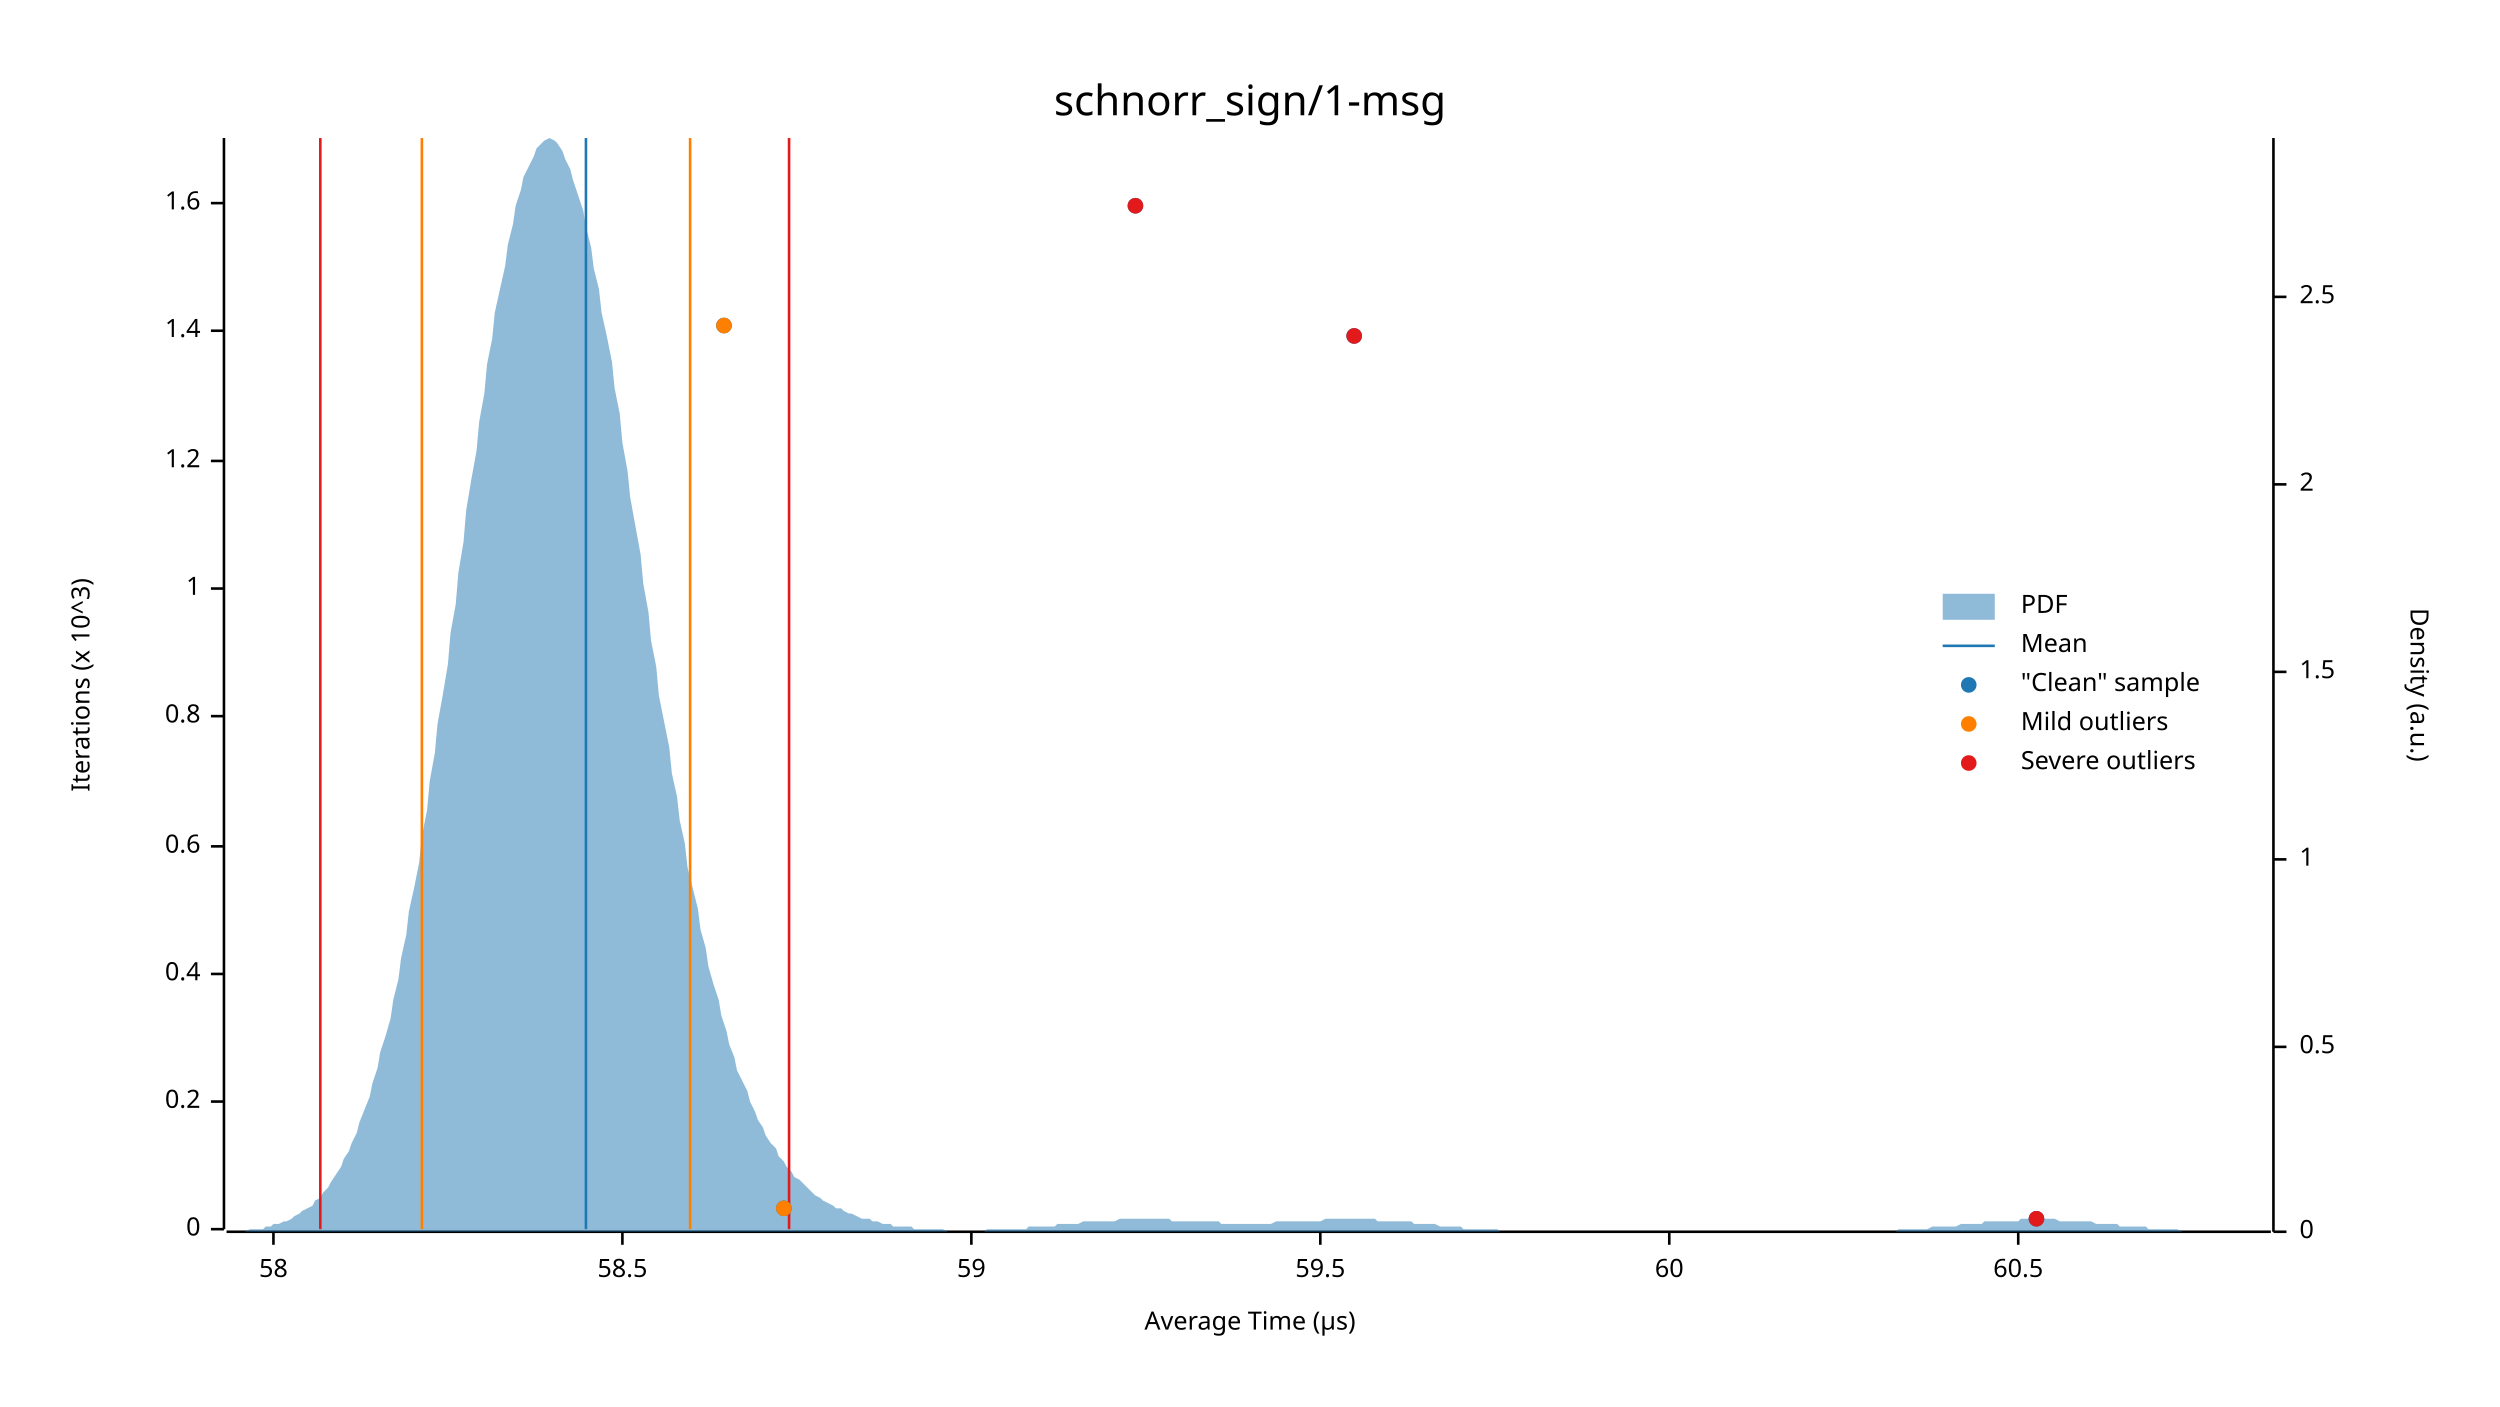
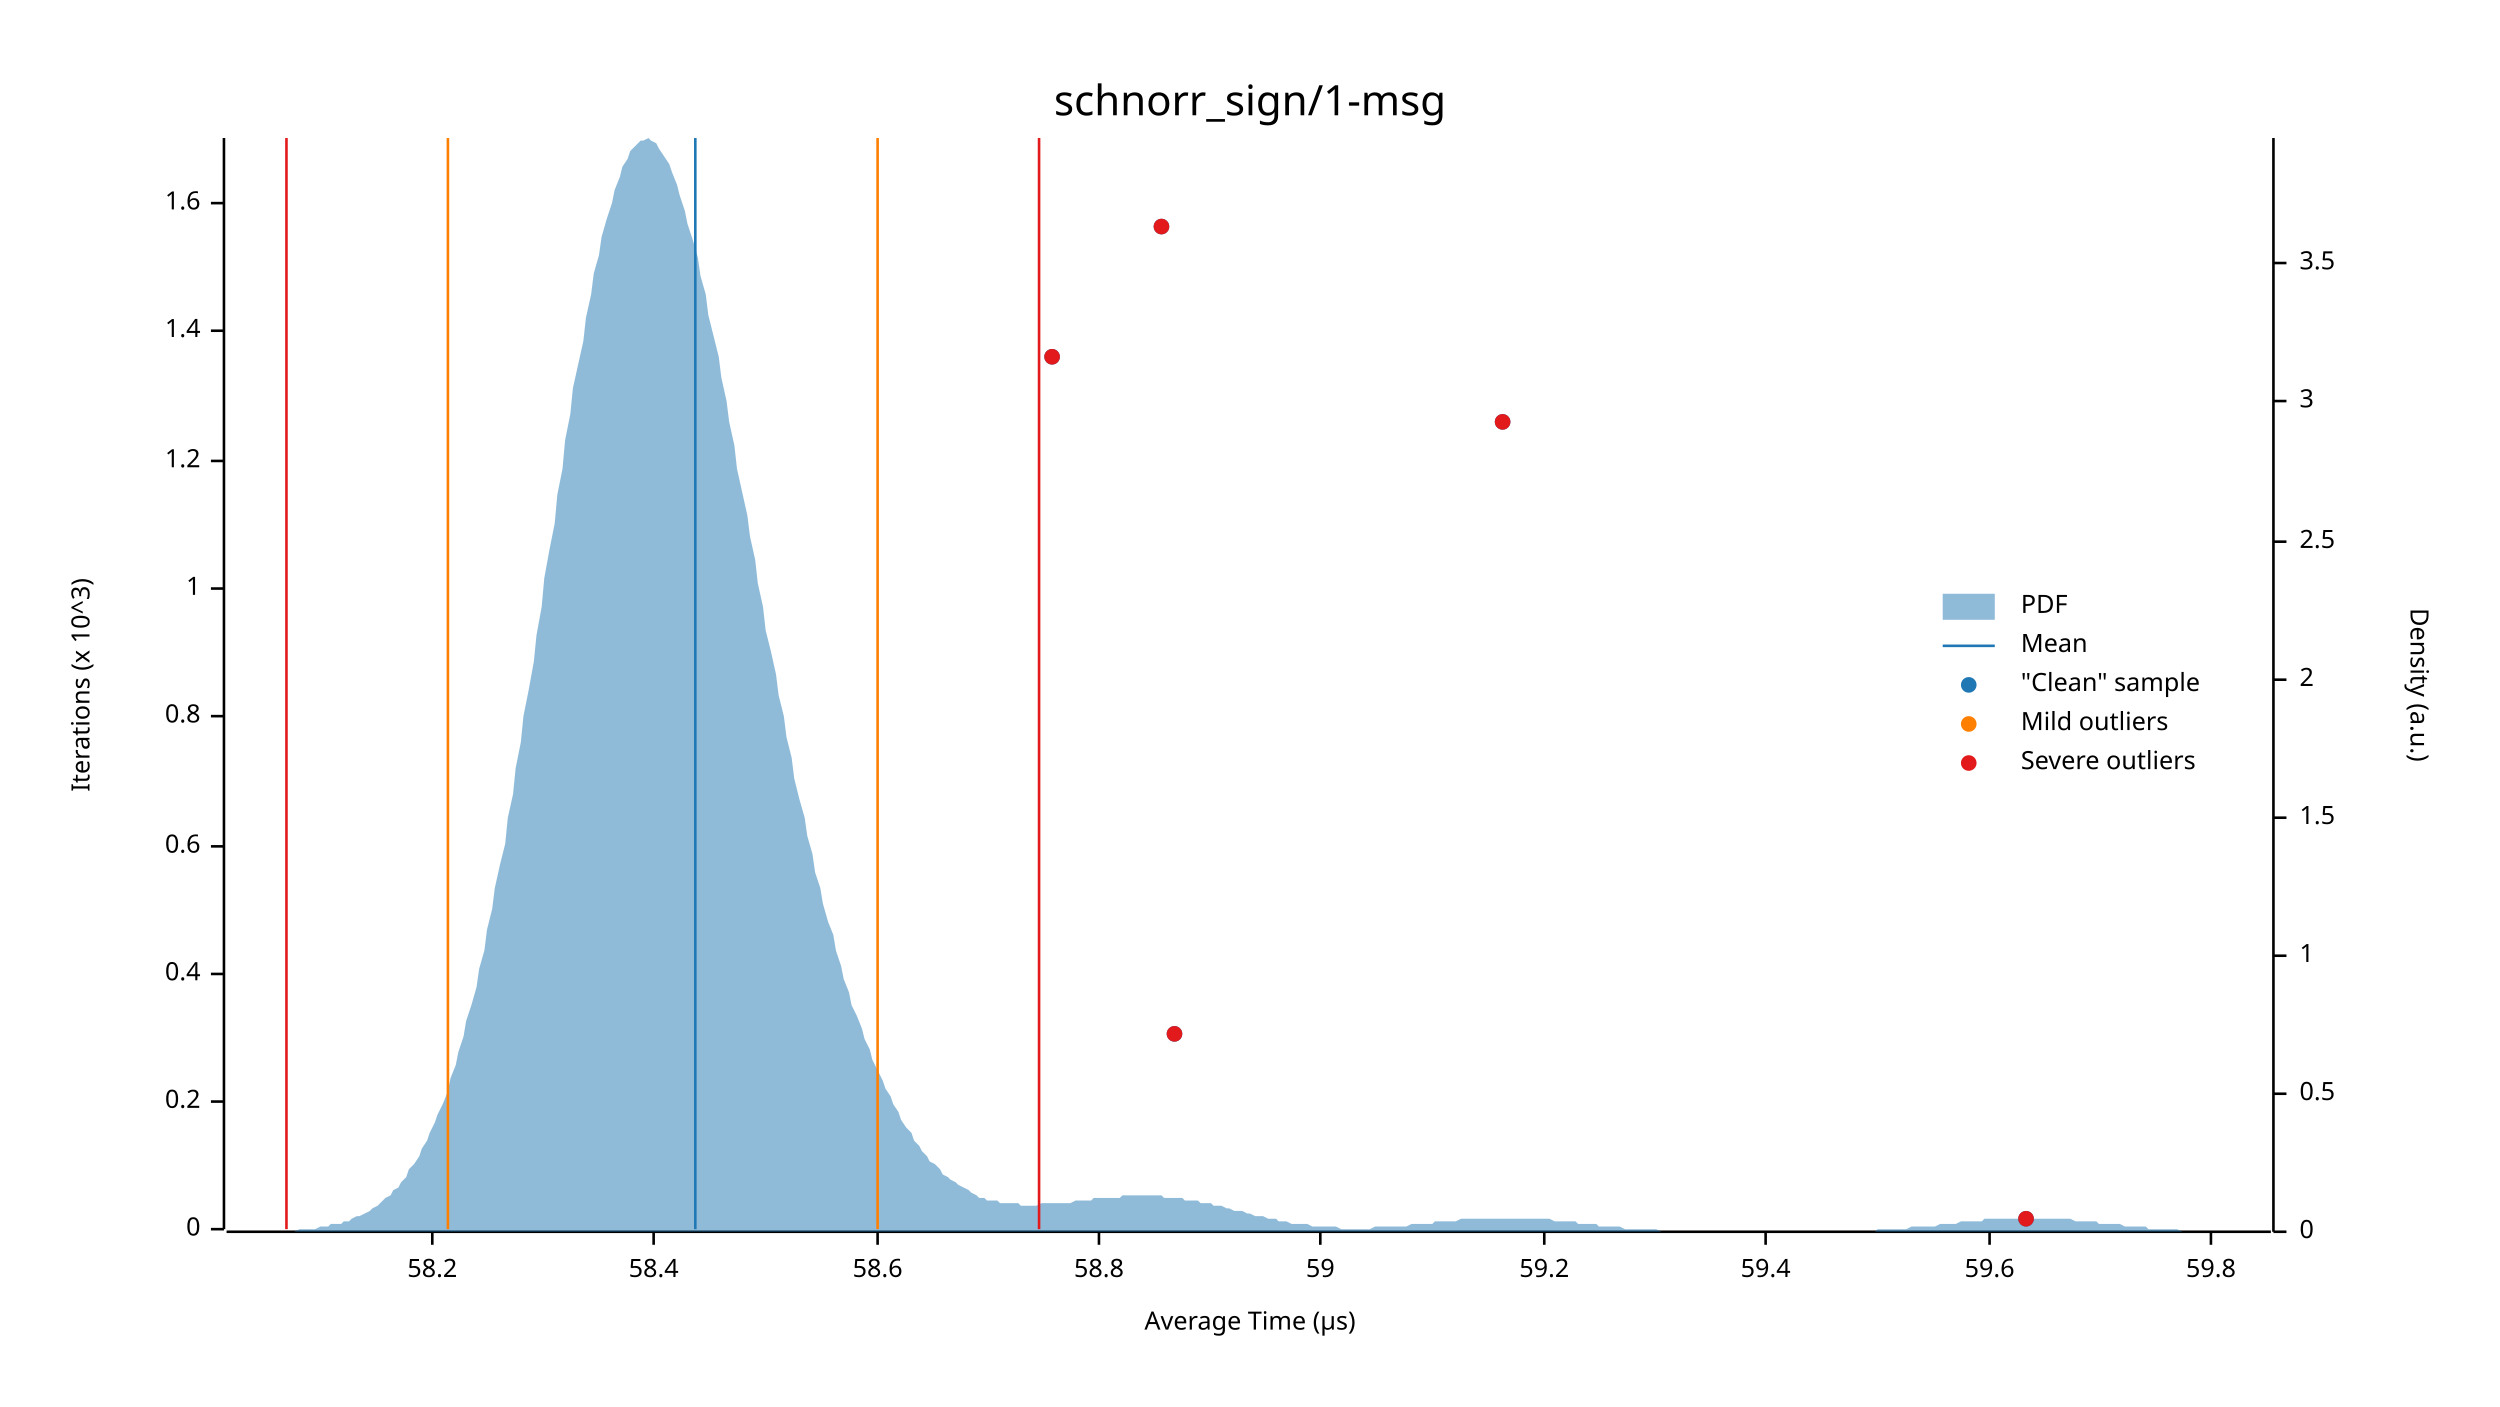
<svg xmlns="http://www.w3.org/2000/svg" width="960" height="540" viewBox="0 0 960 540">
  <text x="480" y="32" dy="0.76em" text-anchor="middle" font-family="sans-serif" font-size="16.129" opacity="1" fill="#000000">
schnorr_sign/1-msg
</text>
  <text x="27" y="263" dy="0.76em" text-anchor="middle" font-family="sans-serif" font-size="9.677" opacity="1" fill="#000000" transform="rotate(270, 27, 263)">
Iterations (x 10^3)
</text>
  <text x="480" y="513" dy="-0.5ex" text-anchor="middle" font-family="sans-serif" font-size="9.677" opacity="1" fill="#000000">
Average Time (µs)
</text>
  <polyline fill="none" opacity="1" stroke="#000000" stroke-width="1" points="86,53 86,472 " />
  <text x="77" y="472" dy="0.5ex" text-anchor="end" font-family="sans-serif" font-size="9.677" opacity="1" fill="#000000">
0
</text>
  <polyline fill="none" opacity="1" stroke="#000000" stroke-width="1" points="81,472 86,472 " />
  <text x="77" y="423" dy="0.5ex" text-anchor="end" font-family="sans-serif" font-size="9.677" opacity="1" fill="#000000">
0.2
</text>
  <polyline fill="none" opacity="1" stroke="#000000" stroke-width="1" points="81,423 86,423 " />
  <text x="77" y="374" dy="0.5ex" text-anchor="end" font-family="sans-serif" font-size="9.677" opacity="1" fill="#000000">
0.4
</text>
  <polyline fill="none" opacity="1" stroke="#000000" stroke-width="1" points="81,374 86,374 " />
  <text x="77" y="325" dy="0.5ex" text-anchor="end" font-family="sans-serif" font-size="9.677" opacity="1" fill="#000000">
0.6
</text>
  <polyline fill="none" opacity="1" stroke="#000000" stroke-width="1" points="81,325 86,325 " />
  <text x="77" y="275" dy="0.5ex" text-anchor="end" font-family="sans-serif" font-size="9.677" opacity="1" fill="#000000">
0.8
</text>
  <polyline fill="none" opacity="1" stroke="#000000" stroke-width="1" points="81,275 86,275 " />
  <text x="77" y="226" dy="0.5ex" text-anchor="end" font-family="sans-serif" font-size="9.677" opacity="1" fill="#000000">
1
</text>
  <polyline fill="none" opacity="1" stroke="#000000" stroke-width="1" points="81,226 86,226 " />
  <text x="77" y="177" dy="0.5ex" text-anchor="end" font-family="sans-serif" font-size="9.677" opacity="1" fill="#000000">
1.2
</text>
  <polyline fill="none" opacity="1" stroke="#000000" stroke-width="1" points="81,177 86,177 " />
  <text x="77" y="127" dy="0.5ex" text-anchor="end" font-family="sans-serif" font-size="9.677" opacity="1" fill="#000000">
1.4
</text>
  <polyline fill="none" opacity="1" stroke="#000000" stroke-width="1" points="81,127 86,127 " />
  <text x="77" y="78" dy="0.5ex" text-anchor="end" font-family="sans-serif" font-size="9.677" opacity="1" fill="#000000">
1.6
</text>
  <polyline fill="none" opacity="1" stroke="#000000" stroke-width="1" points="81,78 86,78 " />
  <polyline fill="none" opacity="1" stroke="#000000" stroke-width="1" points="87,473 872,473 " />
-   <text x="105" y="483" dy="0.76em" text-anchor="middle" font-family="sans-serif" font-size="9.677" opacity="1" fill="#000000">
- 58
+   <text x="166" y="483" dy="0.76em" text-anchor="middle" font-family="sans-serif" font-size="9.677" opacity="1" fill="#000000">
+ 58.2
</text>
-   <polyline fill="none" opacity="1" stroke="#000000" stroke-width="1" points="105,473 105,478 " />
-   <text x="239" y="483" dy="0.76em" text-anchor="middle" font-family="sans-serif" font-size="9.677" opacity="1" fill="#000000">
- 58.5
+   <polyline fill="none" opacity="1" stroke="#000000" stroke-width="1" points="166,473 166,478 " />
+   <text x="251" y="483" dy="0.76em" text-anchor="middle" font-family="sans-serif" font-size="9.677" opacity="1" fill="#000000">
+ 58.4
</text>
-   <polyline fill="none" opacity="1" stroke="#000000" stroke-width="1" points="239,473 239,478 " />
-   <text x="373" y="483" dy="0.76em" text-anchor="middle" font-family="sans-serif" font-size="9.677" opacity="1" fill="#000000">
+   <polyline fill="none" opacity="1" stroke="#000000" stroke-width="1" points="251,473 251,478 " />
+   <text x="337" y="483" dy="0.76em" text-anchor="middle" font-family="sans-serif" font-size="9.677" opacity="1" fill="#000000">
+ 58.6
+ </text>
+   <polyline fill="none" opacity="1" stroke="#000000" stroke-width="1" points="337,473 337,478 " />
+   <text x="422" y="483" dy="0.76em" text-anchor="middle" font-family="sans-serif" font-size="9.677" opacity="1" fill="#000000">
+ 58.8
+ </text>
+   <polyline fill="none" opacity="1" stroke="#000000" stroke-width="1" points="422,473 422,478 " />
+   <text x="507" y="483" dy="0.76em" text-anchor="middle" font-family="sans-serif" font-size="9.677" opacity="1" fill="#000000">
59
</text>
-   <polyline fill="none" opacity="1" stroke="#000000" stroke-width="1" points="373,473 373,478 " />
-   <text x="507" y="483" dy="0.76em" text-anchor="middle" font-family="sans-serif" font-size="9.677" opacity="1" fill="#000000">
- 59.5
+   <polyline fill="none" opacity="1" stroke="#000000" stroke-width="1" points="507,473 507,478 " />
+   <text x="593" y="483" dy="0.76em" text-anchor="middle" font-family="sans-serif" font-size="9.677" opacity="1" fill="#000000">
+ 59.2
</text>
-   <polyline fill="none" opacity="1" stroke="#000000" stroke-width="1" points="507,473 507,478 " />
-   <text x="641" y="483" dy="0.76em" text-anchor="middle" font-family="sans-serif" font-size="9.677" opacity="1" fill="#000000">
- 60
+   <polyline fill="none" opacity="1" stroke="#000000" stroke-width="1" points="593,473 593,478 " />
+   <text x="678" y="483" dy="0.76em" text-anchor="middle" font-family="sans-serif" font-size="9.677" opacity="1" fill="#000000">
+ 59.4
</text>
-   <polyline fill="none" opacity="1" stroke="#000000" stroke-width="1" points="641,473 641,478 " />
-   <text x="775" y="483" dy="0.76em" text-anchor="middle" font-family="sans-serif" font-size="9.677" opacity="1" fill="#000000">
- 60.5
+   <polyline fill="none" opacity="1" stroke="#000000" stroke-width="1" points="678,473 678,478 " />
+   <text x="764" y="483" dy="0.76em" text-anchor="middle" font-family="sans-serif" font-size="9.677" opacity="1" fill="#000000">
+ 59.6
</text>
-   <polyline fill="none" opacity="1" stroke="#000000" stroke-width="1" points="775,473 775,478 " />
+   <polyline fill="none" opacity="1" stroke="#000000" stroke-width="1" points="764,473 764,478 " />
+   <text x="849" y="483" dy="0.76em" text-anchor="middle" font-family="sans-serif" font-size="9.677" opacity="1" fill="#000000">
+ 59.8
+ </text>
+   <polyline fill="none" opacity="1" stroke="#000000" stroke-width="1" points="849,473 849,478 " />
  <text x="933" y="263" dy="0.76em" text-anchor="middle" font-family="sans-serif" font-size="9.677" opacity="1" fill="#000000" transform="rotate(90, 933, 263)">
Density (a.u.)
</text>
  <polyline fill="none" opacity="1" stroke="#000000" stroke-width="1" points="873,53 873,473 " />
  <text x="883" y="473" dy="0.5ex" text-anchor="start" font-family="sans-serif" font-size="9.677" opacity="1" fill="#000000">
0
</text>
  <polyline fill="none" opacity="1" stroke="#000000" stroke-width="1" points="873,473 878,473 " />
-   <text x="883" y="402" dy="0.5ex" text-anchor="start" font-family="sans-serif" font-size="9.677" opacity="1" fill="#000000">
+   <text x="883" y="420" dy="0.5ex" text-anchor="start" font-family="sans-serif" font-size="9.677" opacity="1" fill="#000000">
0.5
</text>
-   <polyline fill="none" opacity="1" stroke="#000000" stroke-width="1" points="873,402 878,402 " />
-   <text x="883" y="330" dy="0.5ex" text-anchor="start" font-family="sans-serif" font-size="9.677" opacity="1" fill="#000000">
+   <polyline fill="none" opacity="1" stroke="#000000" stroke-width="1" points="873,420 878,420 " />
+   <text x="883" y="367" dy="0.5ex" text-anchor="start" font-family="sans-serif" font-size="9.677" opacity="1" fill="#000000">
1
</text>
-   <polyline fill="none" opacity="1" stroke="#000000" stroke-width="1" points="873,330 878,330 " />
-   <text x="883" y="258" dy="0.5ex" text-anchor="start" font-family="sans-serif" font-size="9.677" opacity="1" fill="#000000">
+   <polyline fill="none" opacity="1" stroke="#000000" stroke-width="1" points="873,367 878,367 " />
+   <text x="883" y="314" dy="0.5ex" text-anchor="start" font-family="sans-serif" font-size="9.677" opacity="1" fill="#000000">
1.5
</text>
-   <polyline fill="none" opacity="1" stroke="#000000" stroke-width="1" points="873,258 878,258 " />
-   <text x="883" y="186" dy="0.5ex" text-anchor="start" font-family="sans-serif" font-size="9.677" opacity="1" fill="#000000">
+   <polyline fill="none" opacity="1" stroke="#000000" stroke-width="1" points="873,314 878,314 " />
+   <text x="883" y="261" dy="0.5ex" text-anchor="start" font-family="sans-serif" font-size="9.677" opacity="1" fill="#000000">
2
</text>
-   <polyline fill="none" opacity="1" stroke="#000000" stroke-width="1" points="873,186 878,186 " />
-   <text x="883" y="114" dy="0.5ex" text-anchor="start" font-family="sans-serif" font-size="9.677" opacity="1" fill="#000000">
+   <polyline fill="none" opacity="1" stroke="#000000" stroke-width="1" points="873,261 878,261 " />
+   <text x="883" y="208" dy="0.5ex" text-anchor="start" font-family="sans-serif" font-size="9.677" opacity="1" fill="#000000">
2.5
</text>
-   <polyline fill="none" opacity="1" stroke="#000000" stroke-width="1" points="873,114 878,114 " />
-   <polygon opacity="0.5" fill="#1F78B4" points="87,473 88,473 90,473 91,473 93,473 94,473 96,472 98,472 99,472 101,472 102,471 104,471 105,470 107,470 109,469 110,469 112,468 113,467 115,466 116,465 118,464 120,463 121,461 123,460 124,458 126,456 127,454 129,451 131,448 132,445 134,442 135,439 137,435 138,431 140,426 142,421 143,416 145,410 146,404 148,398 150,391 151,384 153,376 154,368 156,359 157,350 159,341 161,331 162,321 164,311 165,300 167,289 168,278 170,267 172,255 173,243 175,232 176,220 178,208 179,196 181,184 183,173 184,162 186,151 187,140 189,130 190,120 192,111 194,102 195,94 197,86 198,79 200,73 201,68 203,64 205,60 206,57 208,55 209,54 211,53 213,54 214,55 216,58 217,61 219,65 220,69 222,75 224,81 225,87 227,95 228,103 230,111 231,120 233,129 235,139 236,149 238,159 239,170 241,181 242,191 244,202 246,213 247,224 249,235 250,246 252,256 253,267 255,277 257,287 258,297 260,306 261,315 263,324 264,333 266,341 268,349 269,357 271,364 272,371 274,378 276,384 277,390 279,396 280,401 282,406 283,411 285,415 287,419 288,423 290,427 291,430 293,433 294,436 296,439 298,441 299,444 301,446 302,448 304,450 305,452 307,453 309,455 310,456 312,458 313,459 315,460 316,461 318,462 320,463 321,464 323,464 324,465 326,466 327,466 329,467 331,468 332,468 334,468 335,469 337,469 339,470 340,470 342,470 343,471 345,471 346,471 348,471 350,471 351,472 353,472 354,472 356,472 357,472 359,472 361,472 362,472 364,473 365,473 367,473 368,473 370,473 372,473 373,473 375,473 376,473 378,473 379,472 381,472 383,472 384,472 386,472 387,472 389,472 391,472 392,472 394,472 395,471 397,471 398,471 400,471 402,471 403,471 405,471 406,470 408,470 409,470 411,470 413,470 414,470 416,469 417,469 419,469 420,469 422,469 424,469 425,469 427,469 428,469 430,468 431,468 433,468 435,468 436,468 438,468 439,468 441,468 442,468 444,468 446,468 447,468 449,468 450,469 452,469 454,469 455,469 457,469 458,469 460,469 461,469 463,469 465,469 466,469 468,469 469,470 471,470 472,470 474,470 476,470 477,470 479,470 480,470 482,470 483,470 485,470 487,470 488,470 490,469 491,469 493,469 494,469 496,469 498,469 499,469 501,469 502,469 504,469 505,469 507,469 509,468 510,468 512,468 513,468 515,468 517,468 518,468 520,468 521,468 523,468 524,468 526,468 528,468 529,469 531,469 532,469 534,469 535,469 537,469 539,469 540,469 542,469 543,470 545,470 546,470 548,470 550,470 551,470 553,471 554,471 556,471 557,471 559,471 561,471 562,472 564,472 565,472 567,472 568,472 570,472 572,472 573,472 575,472 576,473 578,473 580,473 581,473 583,473 584,473 586,473 587,473 589,473 591,473 592,473 594,473 595,473 597,473 598,473 600,473 602,473 603,473 605,473 606,473 608,473 609,473 611,473 613,473 614,473 616,473 617,473 619,473 620,473 622,473 624,473 625,473 627,473 628,473 630,473 632,473 633,473 635,473 636,473 638,473 639,473 641,473 643,473 644,473 646,473 647,473 649,473 650,473 652,473 654,473 655,473 657,473 658,473 660,473 661,473 663,473 665,473 666,473 668,473 669,473 671,473 672,473 674,473 676,473 677,473 679,473 680,473 682,473 683,473 685,473 687,473 688,473 690,473 691,473 693,473 695,473 696,473 698,473 699,473 701,473 702,473 704,473 706,473 707,473 709,473 710,473 712,473 713,473 715,473 717,473 718,473 720,473 721,473 723,473 724,473 726,473 728,473 729,472 731,472 732,472 734,472 735,472 737,472 739,472 740,472 742,471 743,471 745,471 746,471 748,471 750,471 751,471 753,470 754,470 756,470 758,470 759,470 761,470 762,469 764,469 765,469 767,469 769,469 770,469 772,469 773,469 775,469 776,468 778,468 780,468 781,468 783,468 784,468 786,468 787,468 789,468 791,469 792,469 794,469 795,469 797,469 798,469 800,469 802,469 803,469 805,470 806,470 808,470 809,470 811,470 813,470 814,471 816,471 817,471 819,471 821,471 822,471 824,471 825,472 827,472 828,472 830,472 832,472 833,472 835,472 836,472 838,473 839,473 841,473 843,473 844,473 846,473 847,473 849,473 850,473 852,473 854,473 855,473 857,473 858,473 860,473 861,473 863,473 865,473 866,473 868,473 869,473 871,473 873,473 873,473 87,473 " />
-   <polyline fill="none" opacity="1" stroke="#1F78B4" stroke-width="1" points="225,472 225,53 " />
-   <polyline fill="none" opacity="1" stroke="#FF7F00" stroke-width="1" points="162,472 162,53 " />
-   <polyline fill="none" opacity="1" stroke="#FF7F00" stroke-width="1" points="265,472 265,53 " />
-   <polyline fill="none" opacity="1" stroke="#E31A1C" stroke-width="1" points="123,472 123,53 " />
-   <polyline fill="none" opacity="1" stroke="#E31A1C" stroke-width="1" points="303,472 303,53 " />
-   <circle cx="782" cy="468" r="3" opacity="1" fill="#1F78B4" stroke="none" stroke-width="1" />
-   <circle cx="301" cy="464" r="3" opacity="1" fill="#1F78B4" stroke="none" stroke-width="1" />
-   <circle cx="520" cy="129" r="3" opacity="1" fill="#1F78B4" stroke="none" stroke-width="1" />
-   <circle cx="278" cy="125" r="3" opacity="1" fill="#1F78B4" stroke="none" stroke-width="1" />
-   <circle cx="436" cy="79" r="3" opacity="1" fill="#1F78B4" stroke="none" stroke-width="1" />
-   <circle cx="301" cy="464" r="3" opacity="1" fill="#FF7F00" stroke="none" stroke-width="1" />
-   <circle cx="278" cy="125" r="3" opacity="1" fill="#FF7F00" stroke="none" stroke-width="1" />
-   <circle cx="782" cy="468" r="3" opacity="1" fill="#E31A1C" stroke="none" stroke-width="1" />
-   <circle cx="520" cy="129" r="3" opacity="1" fill="#E31A1C" stroke="none" stroke-width="1" />
-   <circle cx="436" cy="79" r="3" opacity="1" fill="#E31A1C" stroke="none" stroke-width="1" />
+   <polyline fill="none" opacity="1" stroke="#000000" stroke-width="1" points="873,208 878,208 " />
+   <text x="883" y="154" dy="0.5ex" text-anchor="start" font-family="sans-serif" font-size="9.677" opacity="1" fill="#000000">
+ 3
+ </text>
+   <polyline fill="none" opacity="1" stroke="#000000" stroke-width="1" points="873,154 878,154 " />
+   <text x="883" y="101" dy="0.5ex" text-anchor="start" font-family="sans-serif" font-size="9.677" opacity="1" fill="#000000">
+ 3.5
+ </text>
+   <polyline fill="none" opacity="1" stroke="#000000" stroke-width="1" points="873,101 878,101 " />
+   <polygon opacity="0.5" fill="#1F78B4" points="87,473 88,473 90,473 91,473 93,473 94,473 96,473 98,473 99,473 101,473 102,473 104,473 105,473 107,473 109,473 110,473 112,473 113,473 115,472 116,472 118,472 120,472 121,472 123,471 124,471 126,471 127,470 129,470 131,470 132,469 134,469 135,468 137,467 138,467 140,466 142,465 143,464 145,463 146,462 148,460 150,459 151,457 153,456 154,454 156,452 157,449 159,447 161,444 162,441 164,438 165,435 167,431 168,428 170,424 172,419 173,414 175,409 176,404 178,398 179,392 181,386 183,379 184,372 186,365 187,357 189,349 190,341 192,332 194,324 195,314 197,305 198,295 200,285 201,275 203,265 205,254 206,244 208,233 209,222 211,211 213,201 214,190 216,180 217,169 219,159 220,149 222,140 224,131 225,122 227,113 228,105 230,98 231,91 233,84 235,78 236,73 238,68 239,64 241,61 242,58 244,56 246,54 247,54 249,53 250,54 252,55 253,57 255,60 257,63 258,66 260,71 261,75 263,81 264,86 266,92 268,99 269,106 271,113 272,121 274,129 276,137 277,145 279,154 280,162 282,171 283,180 285,189 287,198 288,206 290,215 291,224 293,233 294,242 296,250 298,259 299,267 301,275 302,283 304,291 305,299 307,307 309,314 310,321 312,328 313,335 315,341 316,347 318,354 320,359 321,365 323,371 324,376 326,381 327,386 329,390 331,395 332,399 334,403 335,407 337,411 339,415 340,418 342,421 343,424 345,427 346,430 348,433 350,435 351,438 353,440 354,442 356,444 357,446 359,447 361,449 362,451 364,452 365,453 367,454 368,455 370,456 372,457 373,458 375,459 376,460 378,460 379,461 381,461 383,461 384,462 386,462 387,462 389,462 391,462 392,463 394,463 395,463 397,463 398,463 400,462 402,462 403,462 405,462 406,462 408,462 409,462 411,462 413,461 414,461 416,461 417,461 419,461 420,460 422,460 424,460 425,460 427,460 428,460 430,460 431,459 433,459 435,459 436,459 438,459 439,459 441,459 442,459 444,459 446,459 447,460 449,460 450,460 452,460 454,460 455,461 457,461 458,461 460,461 461,462 463,462 465,462 466,463 468,463 469,463 471,464 472,464 474,465 476,465 477,465 479,466 480,466 482,467 483,467 485,467 487,468 488,468 490,468 491,469 493,469 494,469 496,470 498,470 499,470 501,470 502,470 504,471 505,471 507,471 509,471 510,471 512,471 513,471 515,472 517,472 518,472 520,472 521,472 523,472 524,472 526,472 528,471 529,471 531,471 532,471 534,471 535,471 537,471 539,471 540,471 542,470 543,470 545,470 546,470 548,470 550,470 551,469 553,469 554,469 556,469 557,469 559,469 561,468 562,468 564,468 565,468 567,468 568,468 570,468 572,468 573,468 575,468 576,468 578,468 580,468 581,468 583,468 584,468 586,468 587,468 589,468 591,468 592,468 594,468 595,468 597,469 598,469 600,469 602,469 603,469 605,469 606,470 608,470 609,470 611,470 613,470 614,471 616,471 617,471 619,471 620,471 622,471 624,472 625,472 627,472 628,472 630,472 632,472 633,472 635,472 636,472 638,473 639,473 641,473 643,473 644,473 646,473 647,473 649,473 650,473 652,473 654,473 655,473 657,473 658,473 660,473 661,473 663,473 665,473 666,473 668,473 669,473 671,473 672,473 674,473 676,473 677,473 679,473 680,473 682,473 683,473 685,473 687,473 688,473 690,473 691,473 693,473 695,473 696,473 698,473 699,473 701,473 702,473 704,473 706,473 707,473 709,473 710,473 712,473 713,473 715,473 717,473 718,473 720,473 721,472 723,472 724,472 726,472 728,472 729,472 731,472 732,472 734,471 735,471 737,471 739,471 740,471 742,471 743,471 745,470 746,470 748,470 750,470 751,470 753,469 754,469 756,469 758,469 759,469 761,469 762,468 764,468 765,468 767,468 769,468 770,468 772,468 773,468 775,468 776,468 778,468 780,468 781,468 783,468 784,468 786,468 787,468 789,468 791,468 792,468 794,468 795,468 797,469 798,469 800,469 802,469 803,469 805,469 806,470 808,470 809,470 811,470 813,470 814,470 816,471 817,471 819,471 821,471 822,471 824,471 825,472 827,472 828,472 830,472 832,472 833,472 835,472 836,472 838,473 839,473 841,473 843,473 844,473 846,473 847,473 849,473 850,473 852,473 854,473 855,473 857,473 858,473 860,473 861,473 863,473 865,473 866,473 868,473 869,473 871,473 873,473 873,473 87,473 " />
+   <polyline fill="none" opacity="1" stroke="#1F78B4" stroke-width="1" points="267,472 267,53 " />
+   <polyline fill="none" opacity="1" stroke="#FF7F00" stroke-width="1" points="172,472 172,53 " />
+   <polyline fill="none" opacity="1" stroke="#FF7F00" stroke-width="1" points="337,472 337,53 " />
+   <polyline fill="none" opacity="1" stroke="#E31A1C" stroke-width="1" points="110,472 110,53 " />
+   <polyline fill="none" opacity="1" stroke="#E31A1C" stroke-width="1" points="399,472 399,53 " />
+   <circle cx="778" cy="468" r="3" opacity="1" fill="#1F78B4" stroke="none" stroke-width="1" />
+   <circle cx="451" cy="397" r="3" opacity="1" fill="#1F78B4" stroke="none" stroke-width="1" />
+   <circle cx="577" cy="162" r="3" opacity="1" fill="#1F78B4" stroke="none" stroke-width="1" />
+   <circle cx="404" cy="137" r="3" opacity="1" fill="#1F78B4" stroke="none" stroke-width="1" />
+   <circle cx="446" cy="87" r="3" opacity="1" fill="#1F78B4" stroke="none" stroke-width="1" />
+   <circle cx="778" cy="468" r="3" opacity="1" fill="#E31A1C" stroke="none" stroke-width="1" />
+   <circle cx="451" cy="397" r="3" opacity="1" fill="#E31A1C" stroke="none" stroke-width="1" />
+   <circle cx="577" cy="162" r="3" opacity="1" fill="#E31A1C" stroke="none" stroke-width="1" />
+   <circle cx="404" cy="137" r="3" opacity="1" fill="#E31A1C" stroke="none" stroke-width="1" />
+   <circle cx="446" cy="87" r="3" opacity="1" fill="#E31A1C" stroke="none" stroke-width="1" />
  <text x="776" y="228" dy="0.76em" text-anchor="start" font-family="sans-serif" font-size="9.677" opacity="1" fill="#000000">
PDF
</text>
  <text x="776" y="243" dy="0.76em" text-anchor="start" font-family="sans-serif" font-size="9.677" opacity="1" fill="#000000">
Mean
</text>
  <text x="776" y="258" dy="0.76em" text-anchor="start" font-family="sans-serif" font-size="9.677" opacity="1" fill="#000000">
"Clean" sample
</text>
  <text x="776" y="273" dy="0.76em" text-anchor="start" font-family="sans-serif" font-size="9.677" opacity="1" fill="#000000">
Mild outliers
</text>
  <text x="776" y="288" dy="0.76em" text-anchor="start" font-family="sans-serif" font-size="9.677" opacity="1" fill="#000000">
Severe outliers
</text>
  <rect x="746" y="228" width="20" height="10" opacity="0.5" fill="#1F78B4" stroke="none" />
  <polyline fill="none" opacity="1" stroke="#1F78B4" stroke-width="1" points="746,248 766,248 " />
  <circle cx="756" cy="263" r="3" opacity="1" fill="#1F78B4" stroke="none" stroke-width="1" />
  <circle cx="756" cy="278" r="3" opacity="1" fill="#FF7F00" stroke="none" stroke-width="1" />
  <circle cx="756" cy="293" r="3" opacity="1" fill="#E31A1C" stroke="none" stroke-width="1" />
</svg>
